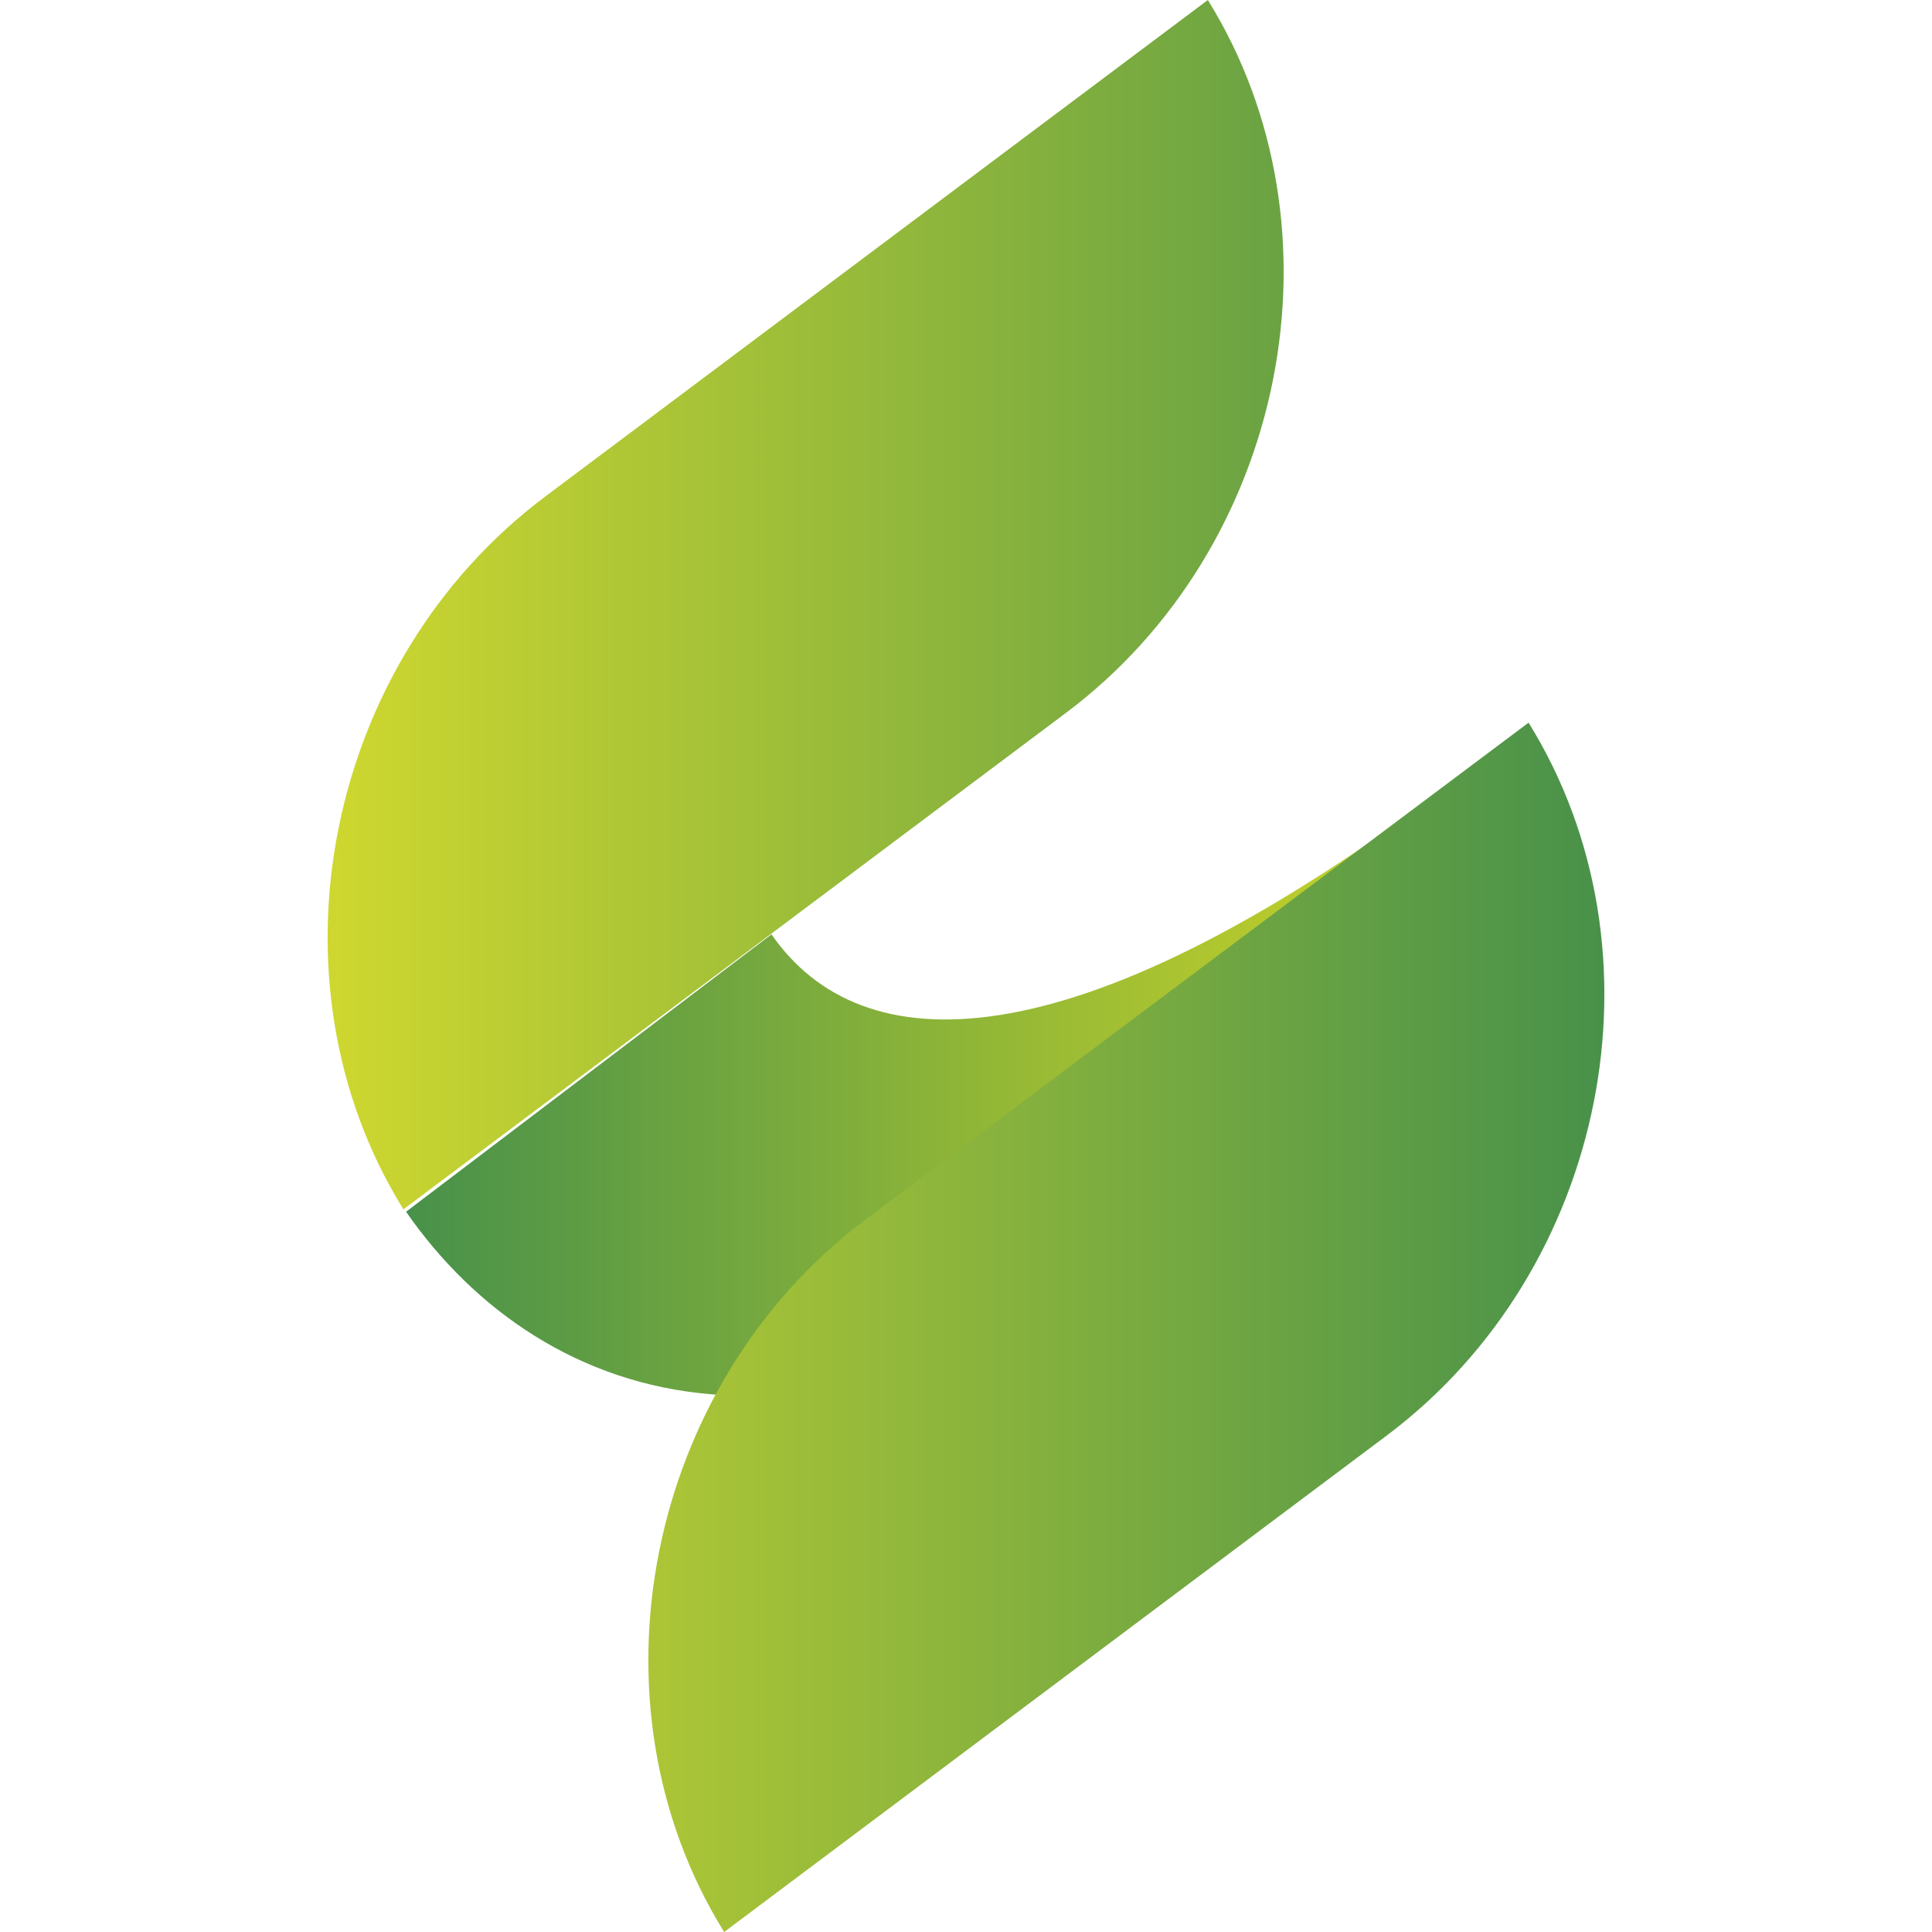
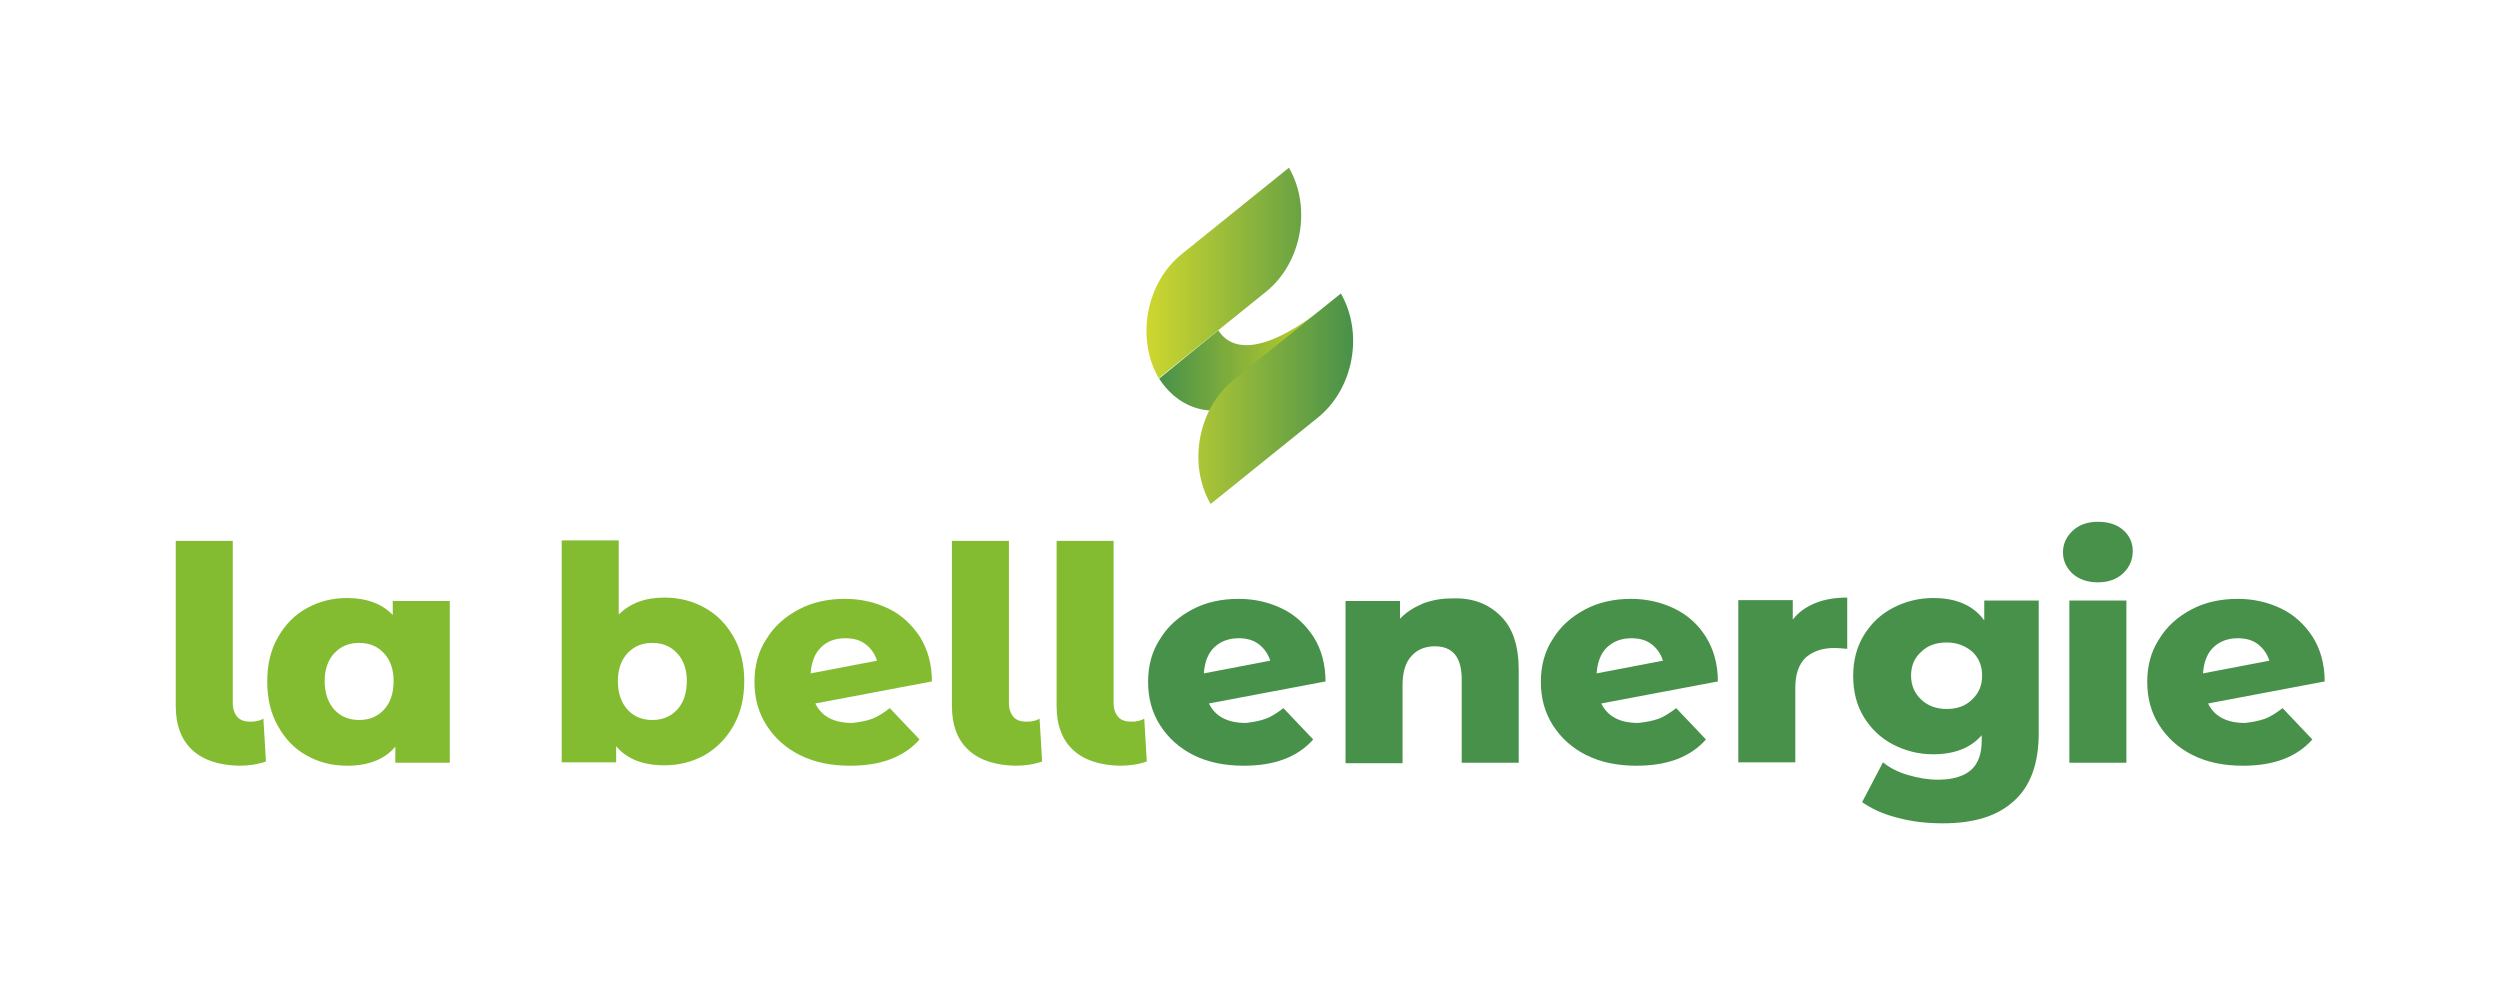
- <svg xmlns="http://www.w3.org/2000/svg" width="60" height="60" viewBox="0 0 60 60" fill="none">
-   <path d="M23.959 29.017C26.735 33.022 33.184 33.173 44.777 24.559L47.553 22.519L37.838 36.196L36.695 37.405C25.591 46.7 16.856 43.753 12.611 37.632" fill="url(#paint0_linear_7535_96653)" />
-   <path d="M12.529 37.557C8.12 30.453 10.08 20.554 16.938 15.416L37.511 0C41.92 7.103 39.96 17.003 33.102 22.141L12.529 37.557ZM43.063 44.584C49.92 39.446 51.88 29.547 47.471 22.443L26.898 37.859C20.04 42.998 18.08 52.897 22.489 60L43.063 44.584Z" fill="url(#paint1_linear_7535_96653)" />
+ <svg xmlns="http://www.w3.org/2000/svg" width="650" height="258" viewBox="0 0 650 258" fill="none">
+   <path d="M50.008 195.014C47.132 192.371 45.694 188.517 45.694 183.562V140.617H60.519V182.791C60.519 184.333 60.962 185.544 61.736 186.425C62.511 187.306 63.728 187.636 65.166 187.636C66.383 187.636 67.489 187.416 68.485 186.865L69.149 197.987C66.936 198.758 64.613 199.088 62.179 199.088C56.979 198.978 52.885 197.657 50.008 195.014ZM116.945 156.143V198.317H102.783V194.133C100.017 197.436 95.813 199.088 90.281 199.088C86.409 199.088 82.868 198.207 79.77 196.445C76.562 194.684 74.128 192.151 72.247 188.737C70.366 185.434 69.481 181.58 69.481 177.175C69.481 172.771 70.366 169.027 72.247 165.723C74.128 162.42 76.562 159.887 79.77 158.125C82.979 156.363 86.409 155.483 90.281 155.483C95.26 155.483 99.243 156.914 102.119 159.887V156.253H116.945V156.143ZM99.796 184.553C101.455 182.791 102.34 180.258 102.34 177.065C102.34 173.982 101.455 171.559 99.796 169.797C98.136 168.036 96.034 167.155 93.379 167.155C90.723 167.155 88.621 168.036 86.962 169.797C85.302 171.559 84.417 173.982 84.417 177.065C84.417 180.258 85.302 182.681 86.962 184.553C88.621 186.315 90.723 187.196 93.379 187.196C96.034 187.196 98.136 186.315 99.796 184.553ZM183.217 158.015C186.426 159.777 188.86 162.31 190.74 165.613C192.621 168.917 193.506 172.771 193.506 177.065C193.506 181.47 192.621 185.214 190.74 188.627C188.86 191.931 186.426 194.463 183.217 196.335C180.009 198.097 176.579 198.978 172.706 198.978C167.174 198.978 162.97 197.326 160.204 194.023V198.207H146.043V140.507H160.868V159.777C163.745 156.914 167.617 155.372 172.706 155.372C176.579 155.372 180.119 156.253 183.217 158.015ZM176.026 184.553C177.685 182.791 178.57 180.258 178.57 177.065C178.57 173.982 177.685 171.559 176.026 169.797C174.366 168.036 172.264 167.155 169.609 167.155C166.953 167.155 164.851 168.036 163.191 169.797C161.532 171.559 160.647 173.982 160.647 177.065C160.647 180.258 161.532 182.681 163.191 184.553C164.851 186.315 166.953 187.196 169.609 187.196C172.264 187.196 174.366 186.315 176.026 184.553ZM226.809 186.865C228.247 186.315 229.796 185.324 231.345 184.112L239.089 192.261C235.106 196.776 229.132 199.088 221.055 199.088C216.077 199.088 211.762 198.207 208 196.335C204.238 194.463 201.362 191.821 199.26 188.517C197.157 185.214 196.162 181.47 196.162 177.285C196.162 173.101 197.157 169.357 199.26 166.164C201.251 162.86 204.128 160.328 207.668 158.456C211.209 156.584 215.191 155.703 219.728 155.703C223.821 155.703 227.583 156.584 231.013 158.235C234.443 159.887 237.098 162.42 239.2 165.613C241.191 168.806 242.298 172.66 242.298 177.175L211.983 182.901C213.643 186.315 216.851 187.966 221.609 187.966C223.6 187.746 225.37 187.416 226.809 186.865ZM213.532 168.256C211.872 169.797 210.987 172.11 210.766 175.083L228.026 171.78C227.472 170.018 226.477 168.586 225.038 167.485C223.6 166.384 221.83 165.943 219.838 165.943C217.183 165.943 215.081 166.714 213.532 168.256ZM251.813 195.014C248.936 192.371 247.498 188.517 247.498 183.562V140.617H262.323V182.791C262.323 184.333 262.766 185.544 263.54 186.425C264.315 187.306 265.532 187.636 266.97 187.636C268.187 187.636 269.294 187.416 270.289 186.865L270.953 197.987C268.74 198.758 266.417 199.088 263.983 199.088C258.783 198.978 254.689 197.657 251.813 195.014ZM279.03 195.014C276.153 192.371 274.715 188.517 274.715 183.562V140.617H289.54V182.791C289.54 184.333 289.983 185.544 290.757 186.425C291.532 187.306 292.749 187.636 294.187 187.636C295.404 187.636 296.511 187.416 297.506 186.865L298.17 197.987C295.957 198.758 293.634 199.088 291.2 199.088C286 198.978 281.906 197.657 279.03 195.014Z" fill="#84BC31" />
+   <path d="M329.149 186.866C330.587 186.315 332.136 185.324 333.685 184.113L341.43 192.261C337.447 196.776 331.472 199.088 323.396 199.088C318.417 199.088 314.102 198.208 310.341 196.336C306.579 194.464 303.702 191.821 301.6 188.517C299.498 185.214 298.502 181.47 298.502 177.286C298.502 173.101 299.498 169.357 301.6 166.164C303.592 162.861 306.468 160.328 310.009 158.456C313.549 156.584 317.532 155.703 322.068 155.703C326.162 155.703 329.923 156.584 333.353 158.236C336.783 159.887 339.438 162.42 341.541 165.613C343.532 168.807 344.638 172.661 344.638 177.176L314.323 182.902C315.983 186.315 319.192 187.967 323.949 187.967C325.83 187.747 327.6 187.416 329.149 186.866ZM315.762 168.256C314.102 169.798 313.217 172.11 312.996 175.083L330.255 171.78C329.702 170.018 328.706 168.587 327.268 167.485C325.83 166.384 324.06 165.944 322.068 165.944C319.523 165.944 317.421 166.715 315.762 168.256ZM390.111 160.108C393.319 163.191 394.868 167.926 394.868 174.202V198.318H380.043V176.625C380.043 170.899 377.719 168.036 373.072 168.036C370.528 168.036 368.426 168.917 366.987 170.569C365.438 172.22 364.664 174.753 364.664 178.056V198.428H349.838V156.254H364V160.879C365.66 159.117 367.651 157.905 369.975 156.914C372.298 156.033 374.732 155.593 377.498 155.593C382.698 155.373 386.902 156.914 390.111 160.108ZM431.268 186.866C432.706 186.315 434.255 185.324 435.804 184.113L443.549 192.261C439.566 196.776 433.592 199.088 425.515 199.088C420.536 199.088 416.221 198.208 412.46 196.336C408.698 194.464 405.821 191.821 403.719 188.517C401.617 185.214 400.621 181.47 400.621 177.286C400.621 173.101 401.617 169.357 403.719 166.164C405.711 162.861 408.587 160.328 412.128 158.456C415.668 156.584 419.651 155.703 424.077 155.703C428.17 155.703 431.932 156.584 435.362 158.236C438.792 159.887 441.558 162.42 443.549 165.613C445.541 168.807 446.647 172.661 446.647 177.176L416.332 182.902C417.992 186.315 421.2 187.967 425.958 187.967C427.949 187.747 429.719 187.416 431.268 186.866ZM417.881 168.256C416.221 169.798 415.336 172.11 415.115 175.083L432.375 171.78C431.821 170.018 430.826 168.587 429.387 167.485C427.949 166.384 426.179 165.944 424.187 165.944C421.643 165.944 419.541 166.715 417.881 168.256ZM471.983 156.804C474.417 155.813 477.183 155.373 480.281 155.373V168.697C478.953 168.587 477.847 168.476 476.962 168.476C473.753 168.476 471.319 169.357 469.438 171.009C467.668 172.771 466.783 175.304 466.783 178.827V198.208H451.958V156.033H466.119V161.099C467.558 159.227 469.549 157.795 471.983 156.804ZM530.068 156.144V190.61C530.068 198.428 527.966 204.374 523.651 208.228C519.336 212.192 513.251 214.064 505.175 214.064C500.97 214.064 497.098 213.624 493.447 212.633C489.796 211.752 486.698 210.32 484.153 208.558L489.575 198.208C491.345 199.639 493.447 200.74 496.102 201.511C498.758 202.282 501.302 202.722 503.847 202.722C507.719 202.722 510.596 201.841 512.477 200.19C514.358 198.538 515.243 195.895 515.243 192.592V191.16C512.366 194.464 508.162 196.115 502.63 196.115C498.868 196.115 495.438 195.234 492.23 193.583C489.021 191.931 486.477 189.508 484.596 186.425C482.715 183.342 481.83 179.818 481.83 175.744C481.83 171.78 482.715 168.256 484.596 165.173C486.477 162.09 489.021 159.667 492.23 158.016C495.438 156.364 498.868 155.483 502.63 155.483C508.715 155.483 513.14 157.465 515.906 161.319V156.144H530.068ZM512.698 181.911C514.468 180.259 515.353 178.277 515.353 175.634C515.353 173.101 514.468 171.009 512.809 169.467C511.038 167.926 508.826 167.045 506.17 167.045C503.404 167.045 501.192 167.816 499.532 169.467C497.762 171.009 496.877 173.101 496.877 175.634C496.877 178.167 497.762 180.259 499.532 181.911C501.302 183.562 503.515 184.333 506.17 184.333C508.826 184.333 511.038 183.562 512.698 181.911ZM538.919 149.206C537.26 147.665 536.375 145.793 536.375 143.59C536.375 141.388 537.26 139.516 538.919 137.975C540.579 136.433 542.792 135.662 545.447 135.662C548.102 135.662 550.315 136.323 551.975 137.754C553.634 139.186 554.519 141.058 554.519 143.26C554.519 145.572 553.634 147.555 551.975 149.096C550.315 150.638 548.102 151.409 545.447 151.409C542.792 151.409 540.579 150.638 538.919 149.206ZM538.034 156.144H552.86V198.318H538.034V156.144ZM588.928 186.866C590.366 186.315 591.915 185.324 593.464 184.113L601.209 192.261C597.226 196.776 591.251 199.088 583.175 199.088C578.196 199.088 573.881 198.208 570.119 196.336C566.358 194.464 563.481 191.821 561.379 188.517C559.277 185.214 558.281 181.47 558.281 177.286C558.281 173.101 559.277 169.357 561.379 166.164C563.37 162.861 566.247 160.328 569.787 158.456C573.328 156.584 577.311 155.703 581.847 155.703C585.941 155.703 589.702 156.584 593.132 158.236C596.562 159.887 599.217 162.42 601.319 165.613C603.311 168.807 604.417 172.661 604.417 177.176L574.102 182.902C575.762 186.315 578.97 187.967 583.728 187.967C585.609 187.747 587.379 187.416 588.928 186.866ZM575.541 168.256C573.881 169.798 572.996 172.11 572.775 175.083L590.034 171.78C589.481 170.018 588.485 168.587 587.047 167.485C585.609 166.384 583.838 165.944 581.847 165.944C579.302 165.944 577.2 166.715 575.541 168.256Z" fill="#48914A" />
+   <path d="M316.757 85.89C320.519 91.726 329.26 91.946 344.97 79.393L348.732 76.42L335.566 96.351L334.017 98.113C318.97 111.657 307.132 107.362 301.379 98.443" fill="url(#paint0_linear_7535_96601)" />
+   <path d="M301.268 98.333C295.294 87.982 297.949 73.557 307.242 66.069L335.123 43.605C341.098 53.956 338.442 68.381 329.149 75.869L301.268 98.333ZM342.647 108.573C351.94 101.086 354.596 86.66 348.621 76.31L320.74 98.773C311.447 106.261 308.791 120.686 314.766 131.037L342.647 108.573Z" fill="url(#paint1_linear_7535_96601)" />
  <defs>
-     <linearGradient id="paint0_linear_7535_96653" x1="47.491" y1="32.865" x2="12.548" y2="32.866" gradientUnits="userSpaceOnUse">
+     <linearGradient id="paint0_linear_7535_96601" x1="348.648" y1="91.497" x2="301.293" y2="91.498" gradientUnits="userSpaceOnUse">
      <stop offset="0.002" stop-color="#D6DA25" />
      <stop offset="1" stop-color="#48914A" />
    </linearGradient>
-     <linearGradient id="paint1_linear_7535_96653" x1="10.187" y1="30.02" x2="49.851" y2="30.019" gradientUnits="userSpaceOnUse">
+     <linearGradient id="paint1_linear_7535_96601" x1="298.094" y1="87.35" x2="351.847" y2="87.349" gradientUnits="userSpaceOnUse">
      <stop offset="0.002" stop-color="#CED72F" />
      <stop offset="1" stop-color="#48914A" />
    </linearGradient>
  </defs>
</svg>
